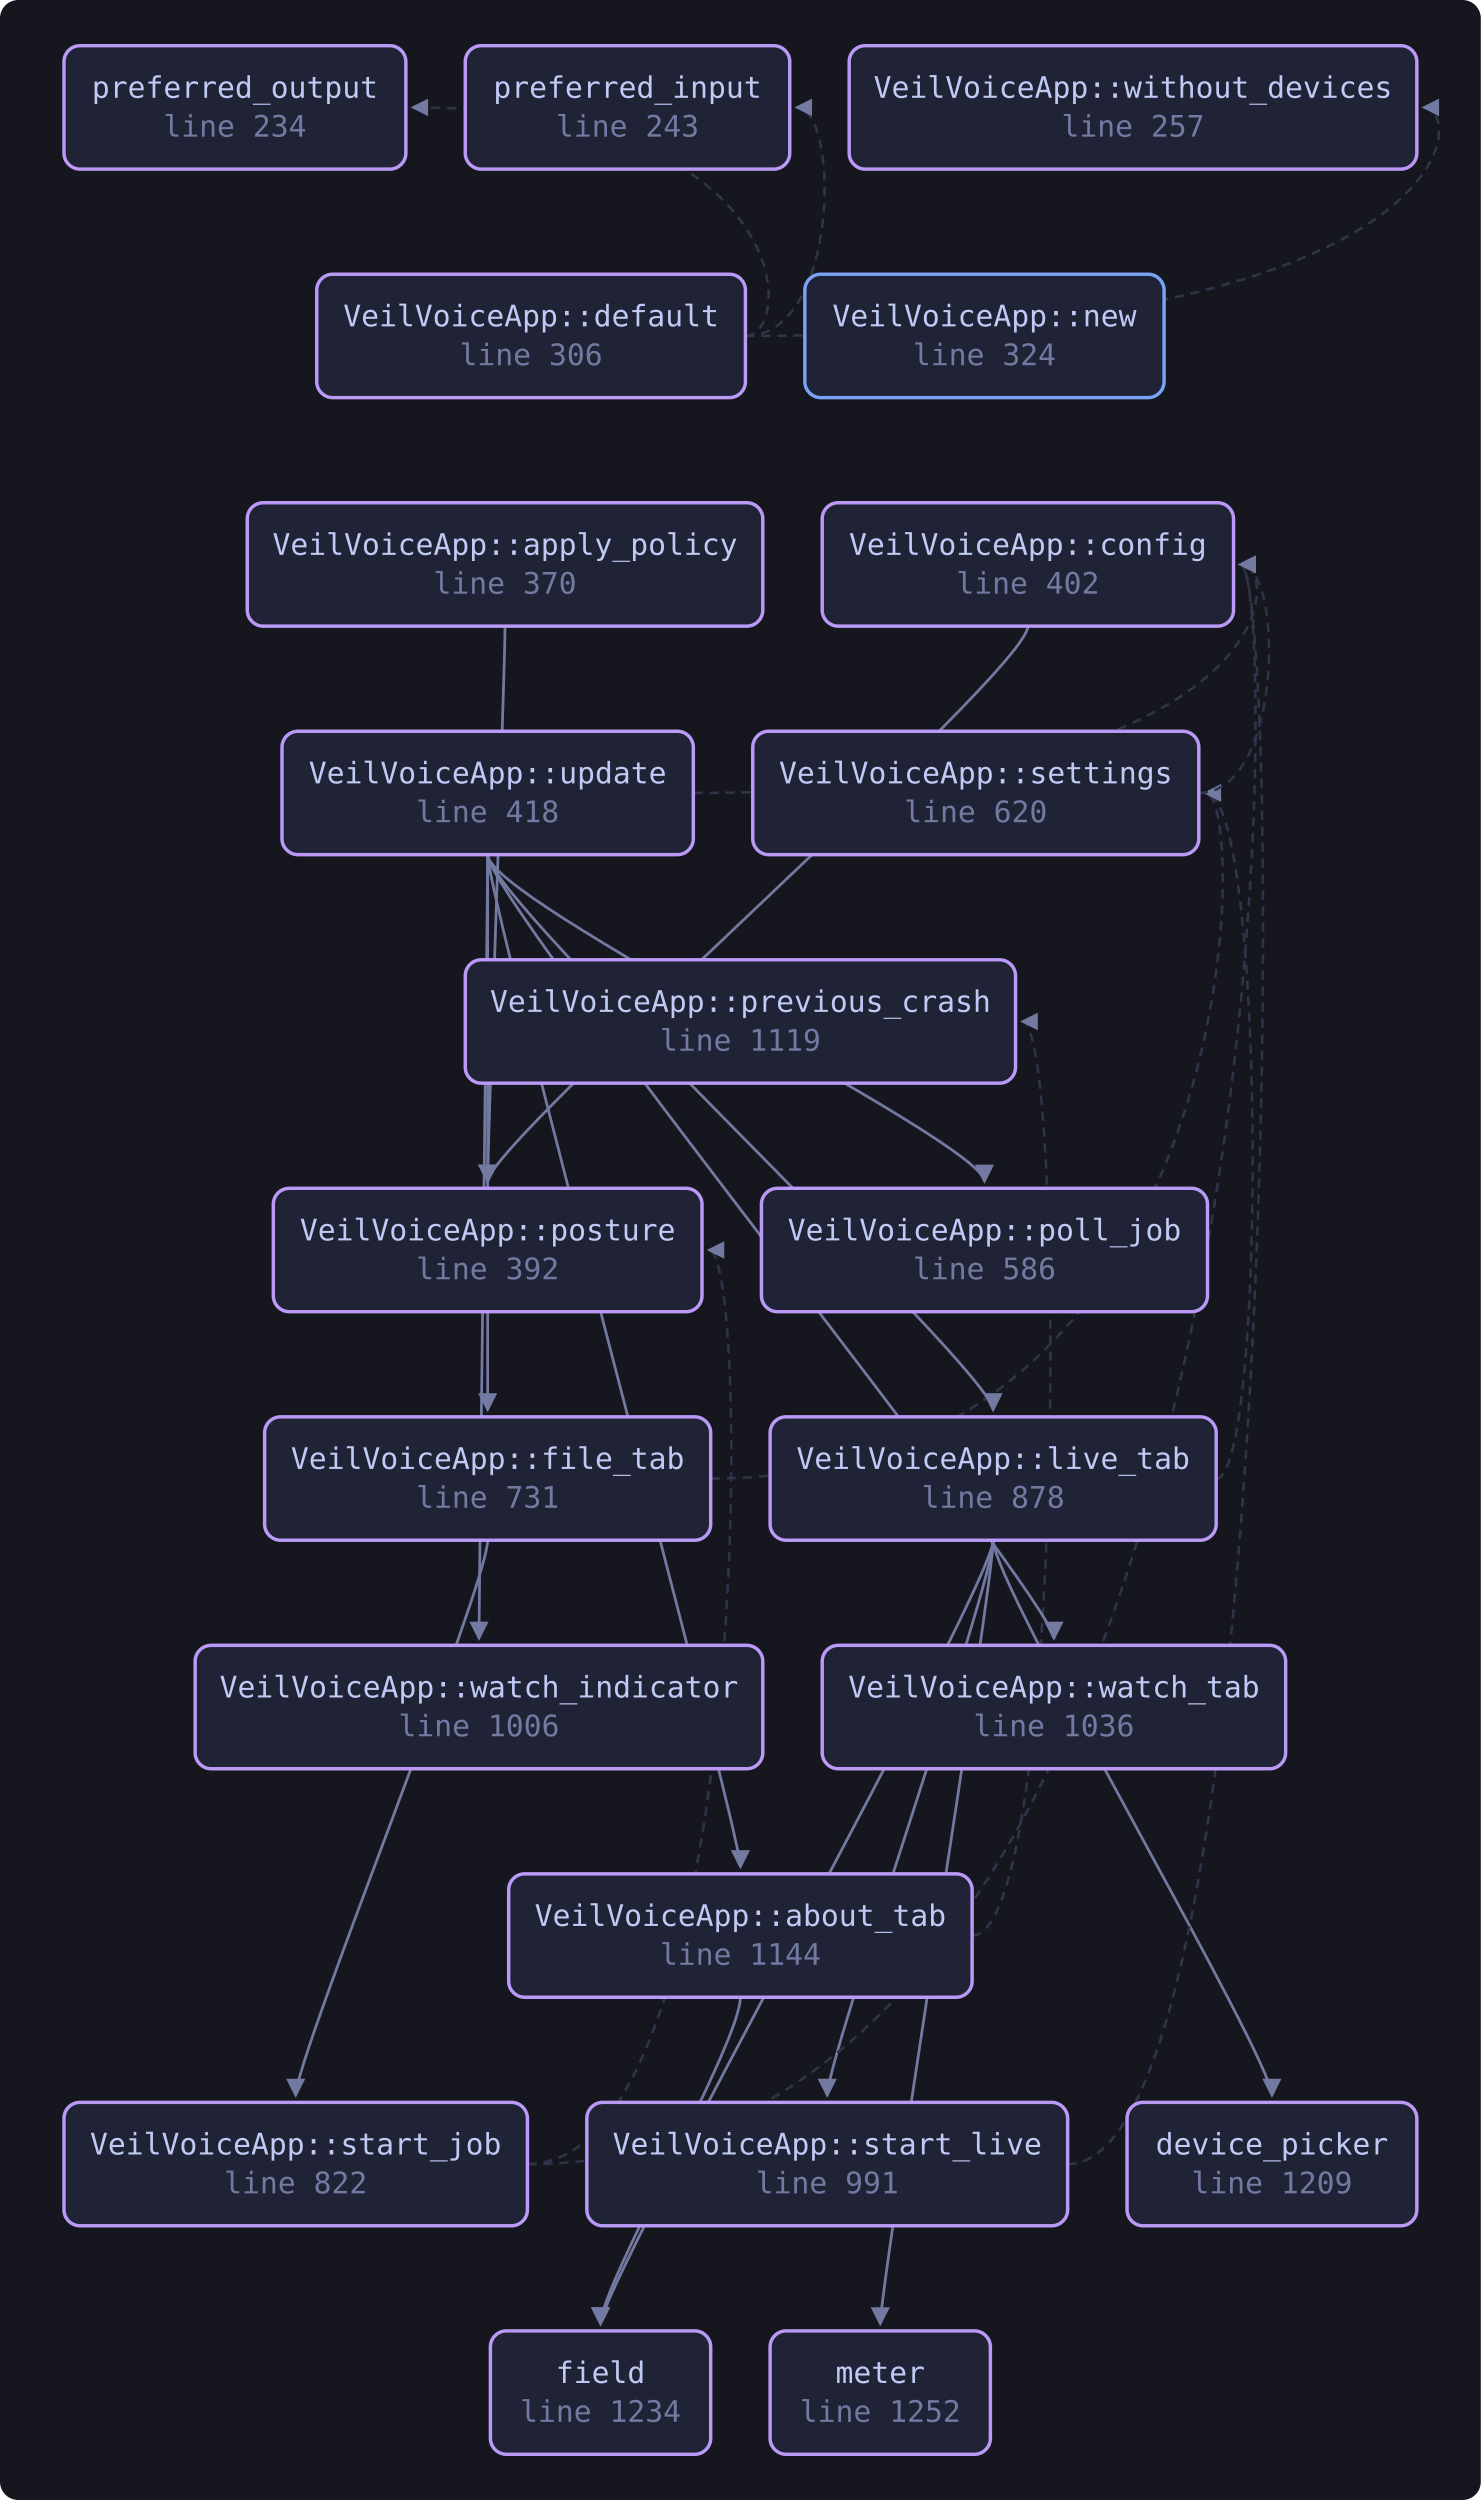
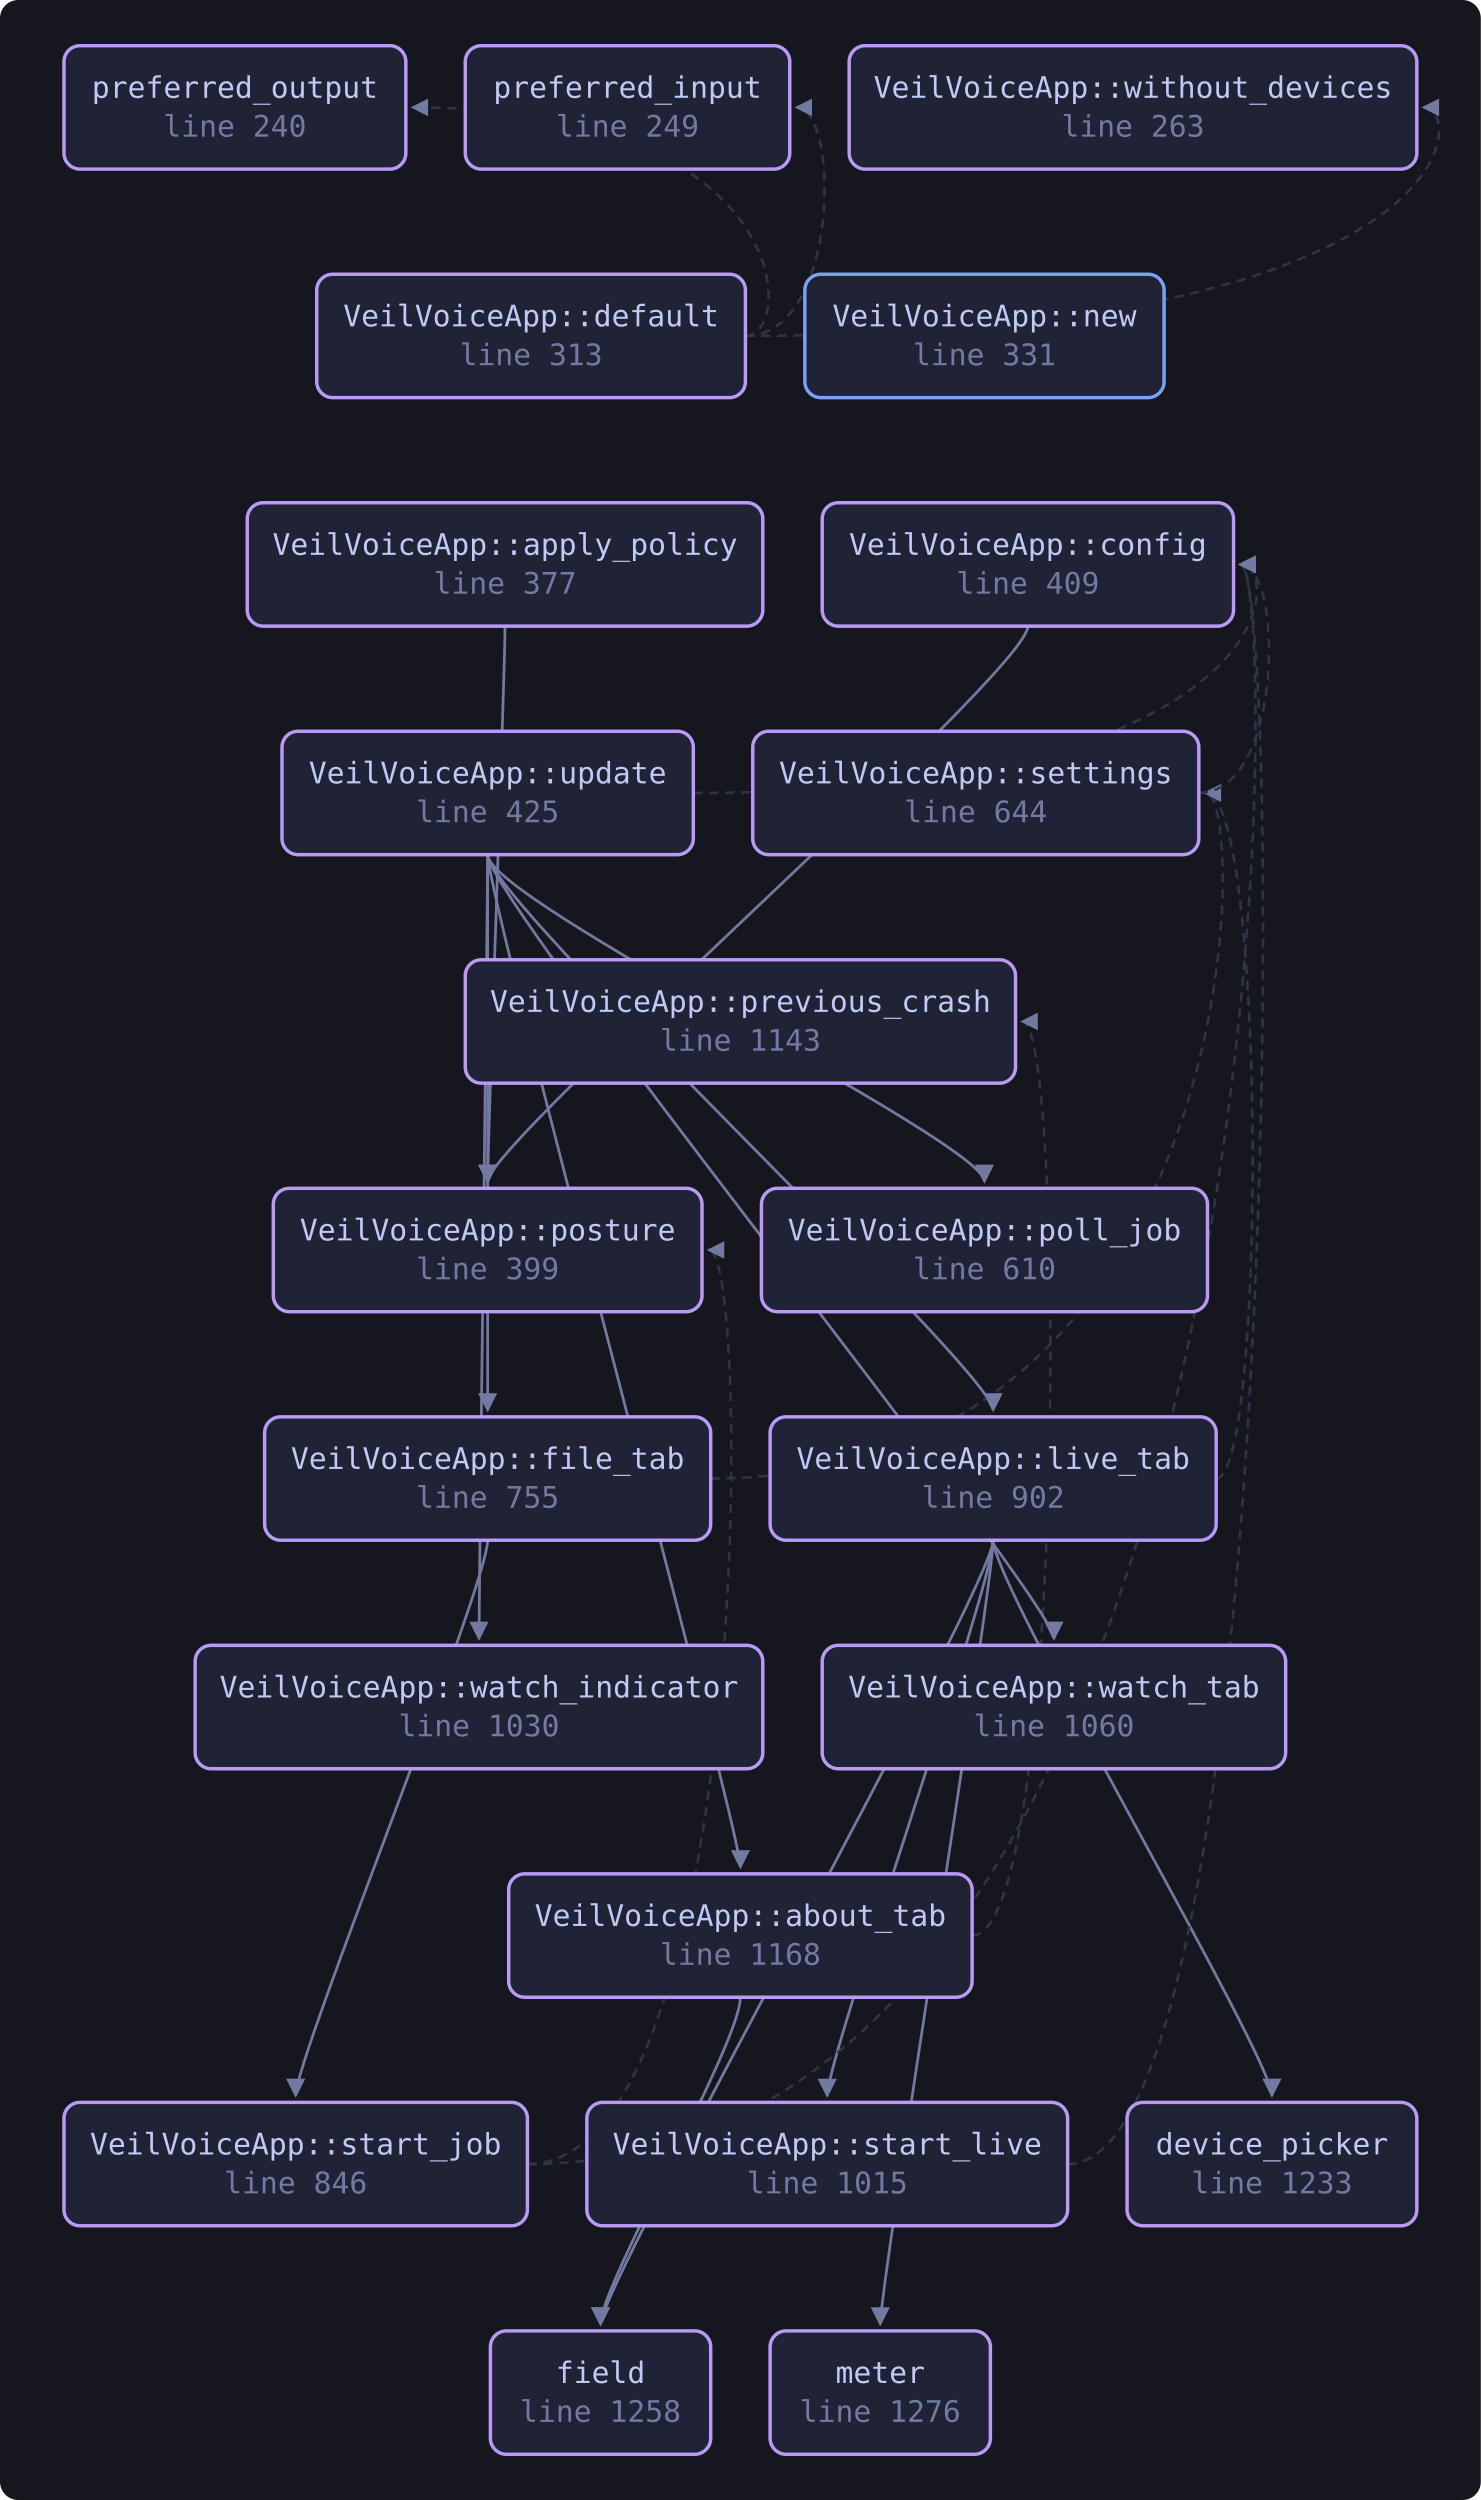
<svg xmlns="http://www.w3.org/2000/svg" viewBox="0 0 648 1094" width="648" height="1094" style="max-width:100%;height:auto" role="img" aria-label="flowchart">
  <defs>
    <marker id="a" viewBox="0 0 8 8" refX="7" refY="4" markerWidth="7" markerHeight="7" orient="auto-start-reverse">
      <path d="M0 0 L8 4 L0 8 z" fill="var(--muted, #737aa2)" />
    </marker>
  </defs>
  <rect x="0" y="0" width="648" height="1094" fill="var(--bg-inset, #16161e)" rx="8" />
  <path d="M324.0 874.0 C 324.0 894.0, 262.8 1000.0, 262.8 1017.0" fill="none" stroke="var(--muted, #737aa2)" stroke-width="1.2" marker-end="url(#a)" />
  <path d="M425.4 847.0 C 466.4 847.0, 466.4 447.0, 447.4 447.0" fill="none" stroke="var(--border, #2f3549)" stroke-width="1.1" stroke-dasharray="4 3" marker-end="url(#a)" />
  <path d="M221.0 274.0 C 221.0 294.0, 213.4 500.0, 213.4 517.0" fill="none" stroke="var(--muted, #737aa2)" stroke-width="1.2" marker-end="url(#a)" />
  <path d="M449.8 274.0 C 449.8 294.0, 213.4 500.0, 213.4 517.0" fill="none" stroke="var(--muted, #737aa2)" stroke-width="1.2" marker-end="url(#a)" />
  <path d="M326.2 147.0 C 367.6 147.0, 367.6 47.0, 348.6 47.0" fill="none" stroke="var(--border, #2f3549)" stroke-width="1.1" stroke-dasharray="4 3" marker-end="url(#a)" />
  <path d="M326.2 147.0 C 348.2 147.0, 348.2 47.0, 180.6 47.0" fill="none" stroke="var(--border, #2f3549)" stroke-width="1.1" stroke-dasharray="4 3" marker-end="url(#a)" />
  <path d="M326.2 147.0 C 642.0 147.0, 642.0 47.0, 623.0 47.0" fill="none" stroke="var(--border, #2f3549)" stroke-width="1.1" stroke-dasharray="4 3" marker-end="url(#a)" />
  <path d="M311.0 647.0 C 546.6 647.0, 546.6 347.0, 527.6 347.0" fill="none" stroke="var(--border, #2f3549)" stroke-width="1.1" stroke-dasharray="4 3" marker-end="url(#a)" />
  <path d="M213.4 674.0 C 213.4 694.0, 129.4 900.0, 129.4 917.0" fill="none" stroke="var(--muted, #737aa2)" stroke-width="1.2" marker-end="url(#a)" />
  <path d="M434.6 674.0 C 434.6 694.0, 556.6 900.0, 556.6 917.0" fill="none" stroke="var(--muted, #737aa2)" stroke-width="1.2" marker-end="url(#a)" />
  <path d="M434.6 674.0 C 434.6 694.0, 262.8 1000.0, 262.8 1017.0" fill="none" stroke="var(--muted, #737aa2)" stroke-width="1.2" marker-end="url(#a)" />
  <path d="M434.6 674.0 C 434.6 694.0, 385.2 1000.0, 385.2 1017.0" fill="none" stroke="var(--muted, #737aa2)" stroke-width="1.2" marker-end="url(#a)" />
  <path d="M532.2 647.0 C 554.2 647.0, 554.2 347.0, 527.6 347.0" fill="none" stroke="var(--border, #2f3549)" stroke-width="1.1" stroke-dasharray="4 3" marker-end="url(#a)" />
  <path d="M434.6 674.0 C 434.6 694.0, 362.0 900.0, 362.0 917.0" fill="none" stroke="var(--muted, #737aa2)" stroke-width="1.2" marker-end="url(#a)" />
  <path d="M524.6 347.0 C 561.8 347.0, 561.8 247.0, 542.8 247.0" fill="none" stroke="var(--border, #2f3549)" stroke-width="1.1" stroke-dasharray="4 3" marker-end="url(#a)" />
  <path d="M230.8 947.0 C 561.8 947.0, 561.8 247.0, 542.8 247.0" fill="none" stroke="var(--border, #2f3549)" stroke-width="1.1" stroke-dasharray="4 3" marker-end="url(#a)" />
  <path d="M230.8 947.0 C 329.2 947.0, 329.2 547.0, 310.2 547.0" fill="none" stroke="var(--border, #2f3549)" stroke-width="1.1" stroke-dasharray="4 3" marker-end="url(#a)" />
  <path d="M467.2 947.0 C 561.8 947.0, 561.8 247.0, 542.8 247.0" fill="none" stroke="var(--border, #2f3549)" stroke-width="1.1" stroke-dasharray="4 3" marker-end="url(#a)" />
  <path d="M213.4 374.0 C 213.4 394.0, 324.0 800.0, 324.0 817.0" fill="none" stroke="var(--muted, #737aa2)" stroke-width="1.2" marker-end="url(#a)" />
  <path d="M303.4 347.0 C 561.8 347.0, 561.8 247.0, 542.8 247.0" fill="none" stroke="var(--border, #2f3549)" stroke-width="1.1" stroke-dasharray="4 3" marker-end="url(#a)" />
  <path d="M213.4 374.0 C 213.4 394.0, 213.4 600.0, 213.4 617.0" fill="none" stroke="var(--muted, #737aa2)" stroke-width="1.2" marker-end="url(#a)" />
  <path d="M213.4 374.0 C 213.4 394.0, 434.6 600.0, 434.6 617.0" fill="none" stroke="var(--muted, #737aa2)" stroke-width="1.2" marker-end="url(#a)" />
  <path d="M213.4 374.0 C 213.4 394.0, 430.8 500.0, 430.8 517.0" fill="none" stroke="var(--muted, #737aa2)" stroke-width="1.2" marker-end="url(#a)" />
  <path d="M213.4 374.0 C 213.4 394.0, 209.6 700.0, 209.6 717.0" fill="none" stroke="var(--muted, #737aa2)" stroke-width="1.2" marker-end="url(#a)" />
  <path d="M213.4 374.0 C 213.4 394.0, 461.2 700.0, 461.2 717.0" fill="none" stroke="var(--muted, #737aa2)" stroke-width="1.2" marker-end="url(#a)" />
-   <a href="https://github.com/tilas01/veilvoice/blob/main/crates/veilvoice-gui/src/app.rs#L234" target="_blank" rel="noopener noreferrer">
+   <a href="https://github.com/tilas01/veilvoice/blob/main/crates/veilvoice-gui/src/app.rs#L240" target="_blank" rel="noopener noreferrer">
    <rect x="28.0" y="20.0" width="149.6" height="54.0" rx="7" fill="var(--bg-soft, #1f2335)" stroke="var(--accent-2, #bb9af7)" stroke-width="1.5" />
    <text x="102.8" y="42.8" font-family="ui-monospace, SFMono-Regular, Menlo, Consolas, monospace" font-size="13" fill="var(--fg, #c0caf5)" text-anchor="middle">preferred_output</text>
-     <text x="102.8" y="59.8" font-family="ui-monospace, SFMono-Regular, Menlo, Consolas, monospace" font-size="13" fill="var(--muted, #737aa2)" text-anchor="middle">line 234</text>
+     <text x="102.8" y="59.8" font-family="ui-monospace, SFMono-Regular, Menlo, Consolas, monospace" font-size="13" fill="var(--muted, #737aa2)" text-anchor="middle">line 240</text>
  </a>
-   <a href="https://github.com/tilas01/veilvoice/blob/main/crates/veilvoice-gui/src/app.rs#L243" target="_blank" rel="noopener noreferrer">
+   <a href="https://github.com/tilas01/veilvoice/blob/main/crates/veilvoice-gui/src/app.rs#L249" target="_blank" rel="noopener noreferrer">
    <rect x="203.6" y="20.0" width="142.0" height="54.0" rx="7" fill="var(--bg-soft, #1f2335)" stroke="var(--accent-2, #bb9af7)" stroke-width="1.5" />
    <text x="274.6" y="42.8" font-family="ui-monospace, SFMono-Regular, Menlo, Consolas, monospace" font-size="13" fill="var(--fg, #c0caf5)" text-anchor="middle">preferred_input</text>
-     <text x="274.6" y="59.8" font-family="ui-monospace, SFMono-Regular, Menlo, Consolas, monospace" font-size="13" fill="var(--muted, #737aa2)" text-anchor="middle">line 243</text>
+     <text x="274.6" y="59.8" font-family="ui-monospace, SFMono-Regular, Menlo, Consolas, monospace" font-size="13" fill="var(--muted, #737aa2)" text-anchor="middle">line 249</text>
  </a>
-   <a href="https://github.com/tilas01/veilvoice/blob/main/crates/veilvoice-gui/src/app.rs#L257" target="_blank" rel="noopener noreferrer">
+   <a href="https://github.com/tilas01/veilvoice/blob/main/crates/veilvoice-gui/src/app.rs#L263" target="_blank" rel="noopener noreferrer">
    <rect x="371.6" y="20.0" width="248.4" height="54.0" rx="7" fill="var(--bg-soft, #1f2335)" stroke="var(--accent-2, #bb9af7)" stroke-width="1.5" />
    <text x="495.8" y="42.8" font-family="ui-monospace, SFMono-Regular, Menlo, Consolas, monospace" font-size="13" fill="var(--fg, #c0caf5)" text-anchor="middle">VeilVoiceApp::without_devices</text>
-     <text x="495.8" y="59.8" font-family="ui-monospace, SFMono-Regular, Menlo, Consolas, monospace" font-size="13" fill="var(--muted, #737aa2)" text-anchor="middle">line 257</text>
+     <text x="495.8" y="59.8" font-family="ui-monospace, SFMono-Regular, Menlo, Consolas, monospace" font-size="13" fill="var(--muted, #737aa2)" text-anchor="middle">line 263</text>
  </a>
-   <a href="https://github.com/tilas01/veilvoice/blob/main/crates/veilvoice-gui/src/app.rs#L306" target="_blank" rel="noopener noreferrer">
+   <a href="https://github.com/tilas01/veilvoice/blob/main/crates/veilvoice-gui/src/app.rs#L313" target="_blank" rel="noopener noreferrer">
    <rect x="138.6" y="120.0" width="187.6" height="54.0" rx="7" fill="var(--bg-soft, #1f2335)" stroke="var(--accent-2, #bb9af7)" stroke-width="1.5" />
    <text x="232.4" y="142.8" font-family="ui-monospace, SFMono-Regular, Menlo, Consolas, monospace" font-size="13" fill="var(--fg, #c0caf5)" text-anchor="middle">VeilVoiceApp::default</text>
-     <text x="232.4" y="159.8" font-family="ui-monospace, SFMono-Regular, Menlo, Consolas, monospace" font-size="13" fill="var(--muted, #737aa2)" text-anchor="middle">line 306</text>
+     <text x="232.4" y="159.8" font-family="ui-monospace, SFMono-Regular, Menlo, Consolas, monospace" font-size="13" fill="var(--muted, #737aa2)" text-anchor="middle">line 313</text>
  </a>
-   <a href="https://github.com/tilas01/veilvoice/blob/main/crates/veilvoice-gui/src/app.rs#L324" target="_blank" rel="noopener noreferrer">
+   <a href="https://github.com/tilas01/veilvoice/blob/main/crates/veilvoice-gui/src/app.rs#L331" target="_blank" rel="noopener noreferrer">
    <rect x="352.2" y="120.0" width="157.2" height="54.0" rx="7" fill="var(--bg-soft, #1f2335)" stroke="var(--accent, #7aa2f7)" stroke-width="1.5" />
    <text x="430.8" y="142.8" font-family="ui-monospace, SFMono-Regular, Menlo, Consolas, monospace" font-size="13" fill="var(--fg, #c0caf5)" text-anchor="middle">VeilVoiceApp::new</text>
-     <text x="430.8" y="159.8" font-family="ui-monospace, SFMono-Regular, Menlo, Consolas, monospace" font-size="13" fill="var(--muted, #737aa2)" text-anchor="middle">line 324</text>
+     <text x="430.8" y="159.8" font-family="ui-monospace, SFMono-Regular, Menlo, Consolas, monospace" font-size="13" fill="var(--muted, #737aa2)" text-anchor="middle">line 331</text>
  </a>
-   <a href="https://github.com/tilas01/veilvoice/blob/main/crates/veilvoice-gui/src/app.rs#L370" target="_blank" rel="noopener noreferrer">
+   <a href="https://github.com/tilas01/veilvoice/blob/main/crates/veilvoice-gui/src/app.rs#L377" target="_blank" rel="noopener noreferrer">
    <rect x="108.2" y="220.0" width="225.6" height="54.0" rx="7" fill="var(--bg-soft, #1f2335)" stroke="var(--accent-2, #bb9af7)" stroke-width="1.5" />
    <text x="221.0" y="242.8" font-family="ui-monospace, SFMono-Regular, Menlo, Consolas, monospace" font-size="13" fill="var(--fg, #c0caf5)" text-anchor="middle">VeilVoiceApp::apply_policy</text>
-     <text x="221.0" y="259.8" font-family="ui-monospace, SFMono-Regular, Menlo, Consolas, monospace" font-size="13" fill="var(--muted, #737aa2)" text-anchor="middle">line 370</text>
+     <text x="221.0" y="259.8" font-family="ui-monospace, SFMono-Regular, Menlo, Consolas, monospace" font-size="13" fill="var(--muted, #737aa2)" text-anchor="middle">line 377</text>
  </a>
-   <a href="https://github.com/tilas01/veilvoice/blob/main/crates/veilvoice-gui/src/app.rs#L392" target="_blank" rel="noopener noreferrer">
+   <a href="https://github.com/tilas01/veilvoice/blob/main/crates/veilvoice-gui/src/app.rs#L399" target="_blank" rel="noopener noreferrer">
    <rect x="119.6" y="520.0" width="187.6" height="54.0" rx="7" fill="var(--bg-soft, #1f2335)" stroke="var(--accent-2, #bb9af7)" stroke-width="1.5" />
    <text x="213.4" y="542.8" font-family="ui-monospace, SFMono-Regular, Menlo, Consolas, monospace" font-size="13" fill="var(--fg, #c0caf5)" text-anchor="middle">VeilVoiceApp::posture</text>
-     <text x="213.4" y="559.8" font-family="ui-monospace, SFMono-Regular, Menlo, Consolas, monospace" font-size="13" fill="var(--muted, #737aa2)" text-anchor="middle">line 392</text>
+     <text x="213.4" y="559.8" font-family="ui-monospace, SFMono-Regular, Menlo, Consolas, monospace" font-size="13" fill="var(--muted, #737aa2)" text-anchor="middle">line 399</text>
  </a>
-   <a href="https://github.com/tilas01/veilvoice/blob/main/crates/veilvoice-gui/src/app.rs#L402" target="_blank" rel="noopener noreferrer">
+   <a href="https://github.com/tilas01/veilvoice/blob/main/crates/veilvoice-gui/src/app.rs#L409" target="_blank" rel="noopener noreferrer">
    <rect x="359.8" y="220.0" width="180.0" height="54.0" rx="7" fill="var(--bg-soft, #1f2335)" stroke="var(--accent-2, #bb9af7)" stroke-width="1.5" />
    <text x="449.8" y="242.8" font-family="ui-monospace, SFMono-Regular, Menlo, Consolas, monospace" font-size="13" fill="var(--fg, #c0caf5)" text-anchor="middle">VeilVoiceApp::config</text>
-     <text x="449.8" y="259.8" font-family="ui-monospace, SFMono-Regular, Menlo, Consolas, monospace" font-size="13" fill="var(--muted, #737aa2)" text-anchor="middle">line 402</text>
+     <text x="449.8" y="259.8" font-family="ui-monospace, SFMono-Regular, Menlo, Consolas, monospace" font-size="13" fill="var(--muted, #737aa2)" text-anchor="middle">line 409</text>
  </a>
-   <a href="https://github.com/tilas01/veilvoice/blob/main/crates/veilvoice-gui/src/app.rs#L418" target="_blank" rel="noopener noreferrer">
+   <a href="https://github.com/tilas01/veilvoice/blob/main/crates/veilvoice-gui/src/app.rs#L425" target="_blank" rel="noopener noreferrer">
    <rect x="123.4" y="320.0" width="180.0" height="54.0" rx="7" fill="var(--bg-soft, #1f2335)" stroke="var(--accent-2, #bb9af7)" stroke-width="1.5" />
    <text x="213.4" y="342.8" font-family="ui-monospace, SFMono-Regular, Menlo, Consolas, monospace" font-size="13" fill="var(--fg, #c0caf5)" text-anchor="middle">VeilVoiceApp::update</text>
-     <text x="213.4" y="359.8" font-family="ui-monospace, SFMono-Regular, Menlo, Consolas, monospace" font-size="13" fill="var(--muted, #737aa2)" text-anchor="middle">line 418</text>
+     <text x="213.4" y="359.8" font-family="ui-monospace, SFMono-Regular, Menlo, Consolas, monospace" font-size="13" fill="var(--muted, #737aa2)" text-anchor="middle">line 425</text>
  </a>
-   <a href="https://github.com/tilas01/veilvoice/blob/main/crates/veilvoice-gui/src/app.rs#L586" target="_blank" rel="noopener noreferrer">
+   <a href="https://github.com/tilas01/veilvoice/blob/main/crates/veilvoice-gui/src/app.rs#L610" target="_blank" rel="noopener noreferrer">
    <rect x="333.2" y="520.0" width="195.2" height="54.0" rx="7" fill="var(--bg-soft, #1f2335)" stroke="var(--accent-2, #bb9af7)" stroke-width="1.5" />
    <text x="430.8" y="542.8" font-family="ui-monospace, SFMono-Regular, Menlo, Consolas, monospace" font-size="13" fill="var(--fg, #c0caf5)" text-anchor="middle">VeilVoiceApp::poll_job</text>
-     <text x="430.8" y="559.8" font-family="ui-monospace, SFMono-Regular, Menlo, Consolas, monospace" font-size="13" fill="var(--muted, #737aa2)" text-anchor="middle">line 586</text>
+     <text x="430.8" y="559.8" font-family="ui-monospace, SFMono-Regular, Menlo, Consolas, monospace" font-size="13" fill="var(--muted, #737aa2)" text-anchor="middle">line 610</text>
  </a>
-   <a href="https://github.com/tilas01/veilvoice/blob/main/crates/veilvoice-gui/src/app.rs#L620" target="_blank" rel="noopener noreferrer">
+   <a href="https://github.com/tilas01/veilvoice/blob/main/crates/veilvoice-gui/src/app.rs#L644" target="_blank" rel="noopener noreferrer">
    <rect x="329.4" y="320.0" width="195.2" height="54.0" rx="7" fill="var(--bg-soft, #1f2335)" stroke="var(--accent-2, #bb9af7)" stroke-width="1.5" />
    <text x="427.0" y="342.8" font-family="ui-monospace, SFMono-Regular, Menlo, Consolas, monospace" font-size="13" fill="var(--fg, #c0caf5)" text-anchor="middle">VeilVoiceApp::settings</text>
-     <text x="427.0" y="359.8" font-family="ui-monospace, SFMono-Regular, Menlo, Consolas, monospace" font-size="13" fill="var(--muted, #737aa2)" text-anchor="middle">line 620</text>
+     <text x="427.0" y="359.8" font-family="ui-monospace, SFMono-Regular, Menlo, Consolas, monospace" font-size="13" fill="var(--muted, #737aa2)" text-anchor="middle">line 644</text>
  </a>
-   <a href="https://github.com/tilas01/veilvoice/blob/main/crates/veilvoice-gui/src/app.rs#L731" target="_blank" rel="noopener noreferrer">
+   <a href="https://github.com/tilas01/veilvoice/blob/main/crates/veilvoice-gui/src/app.rs#L755" target="_blank" rel="noopener noreferrer">
    <rect x="115.8" y="620.0" width="195.2" height="54.0" rx="7" fill="var(--bg-soft, #1f2335)" stroke="var(--accent-2, #bb9af7)" stroke-width="1.5" />
    <text x="213.4" y="642.8" font-family="ui-monospace, SFMono-Regular, Menlo, Consolas, monospace" font-size="13" fill="var(--fg, #c0caf5)" text-anchor="middle">VeilVoiceApp::file_tab</text>
-     <text x="213.4" y="659.8" font-family="ui-monospace, SFMono-Regular, Menlo, Consolas, monospace" font-size="13" fill="var(--muted, #737aa2)" text-anchor="middle">line 731</text>
+     <text x="213.4" y="659.8" font-family="ui-monospace, SFMono-Regular, Menlo, Consolas, monospace" font-size="13" fill="var(--muted, #737aa2)" text-anchor="middle">line 755</text>
  </a>
-   <a href="https://github.com/tilas01/veilvoice/blob/main/crates/veilvoice-gui/src/app.rs#L822" target="_blank" rel="noopener noreferrer">
+   <a href="https://github.com/tilas01/veilvoice/blob/main/crates/veilvoice-gui/src/app.rs#L846" target="_blank" rel="noopener noreferrer">
    <rect x="28.0" y="920.0" width="202.8" height="54.0" rx="7" fill="var(--bg-soft, #1f2335)" stroke="var(--accent-2, #bb9af7)" stroke-width="1.5" />
    <text x="129.4" y="942.8" font-family="ui-monospace, SFMono-Regular, Menlo, Consolas, monospace" font-size="13" fill="var(--fg, #c0caf5)" text-anchor="middle">VeilVoiceApp::start_job</text>
-     <text x="129.4" y="959.8" font-family="ui-monospace, SFMono-Regular, Menlo, Consolas, monospace" font-size="13" fill="var(--muted, #737aa2)" text-anchor="middle">line 822</text>
+     <text x="129.4" y="959.8" font-family="ui-monospace, SFMono-Regular, Menlo, Consolas, monospace" font-size="13" fill="var(--muted, #737aa2)" text-anchor="middle">line 846</text>
  </a>
-   <a href="https://github.com/tilas01/veilvoice/blob/main/crates/veilvoice-gui/src/app.rs#L878" target="_blank" rel="noopener noreferrer">
+   <a href="https://github.com/tilas01/veilvoice/blob/main/crates/veilvoice-gui/src/app.rs#L902" target="_blank" rel="noopener noreferrer">
    <rect x="337.0" y="620.0" width="195.2" height="54.0" rx="7" fill="var(--bg-soft, #1f2335)" stroke="var(--accent-2, #bb9af7)" stroke-width="1.5" />
    <text x="434.6" y="642.8" font-family="ui-monospace, SFMono-Regular, Menlo, Consolas, monospace" font-size="13" fill="var(--fg, #c0caf5)" text-anchor="middle">VeilVoiceApp::live_tab</text>
-     <text x="434.6" y="659.8" font-family="ui-monospace, SFMono-Regular, Menlo, Consolas, monospace" font-size="13" fill="var(--muted, #737aa2)" text-anchor="middle">line 878</text>
+     <text x="434.6" y="659.8" font-family="ui-monospace, SFMono-Regular, Menlo, Consolas, monospace" font-size="13" fill="var(--muted, #737aa2)" text-anchor="middle">line 902</text>
  </a>
-   <a href="https://github.com/tilas01/veilvoice/blob/main/crates/veilvoice-gui/src/app.rs#L991" target="_blank" rel="noopener noreferrer">
+   <a href="https://github.com/tilas01/veilvoice/blob/main/crates/veilvoice-gui/src/app.rs#L1015" target="_blank" rel="noopener noreferrer">
    <rect x="256.8" y="920.0" width="210.4" height="54.0" rx="7" fill="var(--bg-soft, #1f2335)" stroke="var(--accent-2, #bb9af7)" stroke-width="1.5" />
    <text x="362.0" y="942.8" font-family="ui-monospace, SFMono-Regular, Menlo, Consolas, monospace" font-size="13" fill="var(--fg, #c0caf5)" text-anchor="middle">VeilVoiceApp::start_live</text>
-     <text x="362.0" y="959.8" font-family="ui-monospace, SFMono-Regular, Menlo, Consolas, monospace" font-size="13" fill="var(--muted, #737aa2)" text-anchor="middle">line 991</text>
+     <text x="362.0" y="959.8" font-family="ui-monospace, SFMono-Regular, Menlo, Consolas, monospace" font-size="13" fill="var(--muted, #737aa2)" text-anchor="middle">line 1015</text>
  </a>
-   <a href="https://github.com/tilas01/veilvoice/blob/main/crates/veilvoice-gui/src/app.rs#L1006" target="_blank" rel="noopener noreferrer">
+   <a href="https://github.com/tilas01/veilvoice/blob/main/crates/veilvoice-gui/src/app.rs#L1030" target="_blank" rel="noopener noreferrer">
    <rect x="85.4" y="720.0" width="248.4" height="54.0" rx="7" fill="var(--bg-soft, #1f2335)" stroke="var(--accent-2, #bb9af7)" stroke-width="1.5" />
    <text x="209.6" y="742.8" font-family="ui-monospace, SFMono-Regular, Menlo, Consolas, monospace" font-size="13" fill="var(--fg, #c0caf5)" text-anchor="middle">VeilVoiceApp::watch_indicator</text>
-     <text x="209.6" y="759.8" font-family="ui-monospace, SFMono-Regular, Menlo, Consolas, monospace" font-size="13" fill="var(--muted, #737aa2)" text-anchor="middle">line 1006</text>
+     <text x="209.6" y="759.8" font-family="ui-monospace, SFMono-Regular, Menlo, Consolas, monospace" font-size="13" fill="var(--muted, #737aa2)" text-anchor="middle">line 1030</text>
  </a>
-   <a href="https://github.com/tilas01/veilvoice/blob/main/crates/veilvoice-gui/src/app.rs#L1036" target="_blank" rel="noopener noreferrer">
+   <a href="https://github.com/tilas01/veilvoice/blob/main/crates/veilvoice-gui/src/app.rs#L1060" target="_blank" rel="noopener noreferrer">
    <rect x="359.8" y="720.0" width="202.8" height="54.0" rx="7" fill="var(--bg-soft, #1f2335)" stroke="var(--accent-2, #bb9af7)" stroke-width="1.5" />
    <text x="461.2" y="742.8" font-family="ui-monospace, SFMono-Regular, Menlo, Consolas, monospace" font-size="13" fill="var(--fg, #c0caf5)" text-anchor="middle">VeilVoiceApp::watch_tab</text>
-     <text x="461.2" y="759.8" font-family="ui-monospace, SFMono-Regular, Menlo, Consolas, monospace" font-size="13" fill="var(--muted, #737aa2)" text-anchor="middle">line 1036</text>
+     <text x="461.2" y="759.8" font-family="ui-monospace, SFMono-Regular, Menlo, Consolas, monospace" font-size="13" fill="var(--muted, #737aa2)" text-anchor="middle">line 1060</text>
  </a>
-   <a href="https://github.com/tilas01/veilvoice/blob/main/crates/veilvoice-gui/src/app.rs#L1119" target="_blank" rel="noopener noreferrer">
+   <a href="https://github.com/tilas01/veilvoice/blob/main/crates/veilvoice-gui/src/app.rs#L1143" target="_blank" rel="noopener noreferrer">
    <rect x="203.6" y="420.0" width="240.8" height="54.0" rx="7" fill="var(--bg-soft, #1f2335)" stroke="var(--accent-2, #bb9af7)" stroke-width="1.5" />
    <text x="324.0" y="442.8" font-family="ui-monospace, SFMono-Regular, Menlo, Consolas, monospace" font-size="13" fill="var(--fg, #c0caf5)" text-anchor="middle">VeilVoiceApp::previous_crash</text>
-     <text x="324.0" y="459.8" font-family="ui-monospace, SFMono-Regular, Menlo, Consolas, monospace" font-size="13" fill="var(--muted, #737aa2)" text-anchor="middle">line 1119</text>
+     <text x="324.0" y="459.8" font-family="ui-monospace, SFMono-Regular, Menlo, Consolas, monospace" font-size="13" fill="var(--muted, #737aa2)" text-anchor="middle">line 1143</text>
  </a>
-   <a href="https://github.com/tilas01/veilvoice/blob/main/crates/veilvoice-gui/src/app.rs#L1144" target="_blank" rel="noopener noreferrer">
+   <a href="https://github.com/tilas01/veilvoice/blob/main/crates/veilvoice-gui/src/app.rs#L1168" target="_blank" rel="noopener noreferrer">
    <rect x="222.6" y="820.0" width="202.8" height="54.0" rx="7" fill="var(--bg-soft, #1f2335)" stroke="var(--accent-2, #bb9af7)" stroke-width="1.5" />
    <text x="324.0" y="842.8" font-family="ui-monospace, SFMono-Regular, Menlo, Consolas, monospace" font-size="13" fill="var(--fg, #c0caf5)" text-anchor="middle">VeilVoiceApp::about_tab</text>
-     <text x="324.0" y="859.8" font-family="ui-monospace, SFMono-Regular, Menlo, Consolas, monospace" font-size="13" fill="var(--muted, #737aa2)" text-anchor="middle">line 1144</text>
+     <text x="324.0" y="859.8" font-family="ui-monospace, SFMono-Regular, Menlo, Consolas, monospace" font-size="13" fill="var(--muted, #737aa2)" text-anchor="middle">line 1168</text>
  </a>
-   <a href="https://github.com/tilas01/veilvoice/blob/main/crates/veilvoice-gui/src/app.rs#L1209" target="_blank" rel="noopener noreferrer">
+   <a href="https://github.com/tilas01/veilvoice/blob/main/crates/veilvoice-gui/src/app.rs#L1233" target="_blank" rel="noopener noreferrer">
    <rect x="493.2" y="920.0" width="126.8" height="54.0" rx="7" fill="var(--bg-soft, #1f2335)" stroke="var(--accent-2, #bb9af7)" stroke-width="1.5" />
    <text x="556.6" y="942.8" font-family="ui-monospace, SFMono-Regular, Menlo, Consolas, monospace" font-size="13" fill="var(--fg, #c0caf5)" text-anchor="middle">device_picker</text>
-     <text x="556.6" y="959.8" font-family="ui-monospace, SFMono-Regular, Menlo, Consolas, monospace" font-size="13" fill="var(--muted, #737aa2)" text-anchor="middle">line 1209</text>
+     <text x="556.6" y="959.8" font-family="ui-monospace, SFMono-Regular, Menlo, Consolas, monospace" font-size="13" fill="var(--muted, #737aa2)" text-anchor="middle">line 1233</text>
  </a>
-   <a href="https://github.com/tilas01/veilvoice/blob/main/crates/veilvoice-gui/src/app.rs#L1234" target="_blank" rel="noopener noreferrer">
+   <a href="https://github.com/tilas01/veilvoice/blob/main/crates/veilvoice-gui/src/app.rs#L1258" target="_blank" rel="noopener noreferrer">
    <rect x="214.6" y="1020.0" width="96.4" height="54.0" rx="7" fill="var(--bg-soft, #1f2335)" stroke="var(--accent-2, #bb9af7)" stroke-width="1.5" />
    <text x="262.8" y="1042.8" font-family="ui-monospace, SFMono-Regular, Menlo, Consolas, monospace" font-size="13" fill="var(--fg, #c0caf5)" text-anchor="middle">field</text>
-     <text x="262.8" y="1059.8" font-family="ui-monospace, SFMono-Regular, Menlo, Consolas, monospace" font-size="13" fill="var(--muted, #737aa2)" text-anchor="middle">line 1234</text>
+     <text x="262.8" y="1059.8" font-family="ui-monospace, SFMono-Regular, Menlo, Consolas, monospace" font-size="13" fill="var(--muted, #737aa2)" text-anchor="middle">line 1258</text>
  </a>
-   <a href="https://github.com/tilas01/veilvoice/blob/main/crates/veilvoice-gui/src/app.rs#L1252" target="_blank" rel="noopener noreferrer">
+   <a href="https://github.com/tilas01/veilvoice/blob/main/crates/veilvoice-gui/src/app.rs#L1276" target="_blank" rel="noopener noreferrer">
    <rect x="337.0" y="1020.0" width="96.4" height="54.0" rx="7" fill="var(--bg-soft, #1f2335)" stroke="var(--accent-2, #bb9af7)" stroke-width="1.5" />
    <text x="385.2" y="1042.8" font-family="ui-monospace, SFMono-Regular, Menlo, Consolas, monospace" font-size="13" fill="var(--fg, #c0caf5)" text-anchor="middle">meter</text>
-     <text x="385.2" y="1059.8" font-family="ui-monospace, SFMono-Regular, Menlo, Consolas, monospace" font-size="13" fill="var(--muted, #737aa2)" text-anchor="middle">line 1252</text>
+     <text x="385.2" y="1059.8" font-family="ui-monospace, SFMono-Regular, Menlo, Consolas, monospace" font-size="13" fill="var(--muted, #737aa2)" text-anchor="middle">line 1276</text>
  </a>
</svg>
